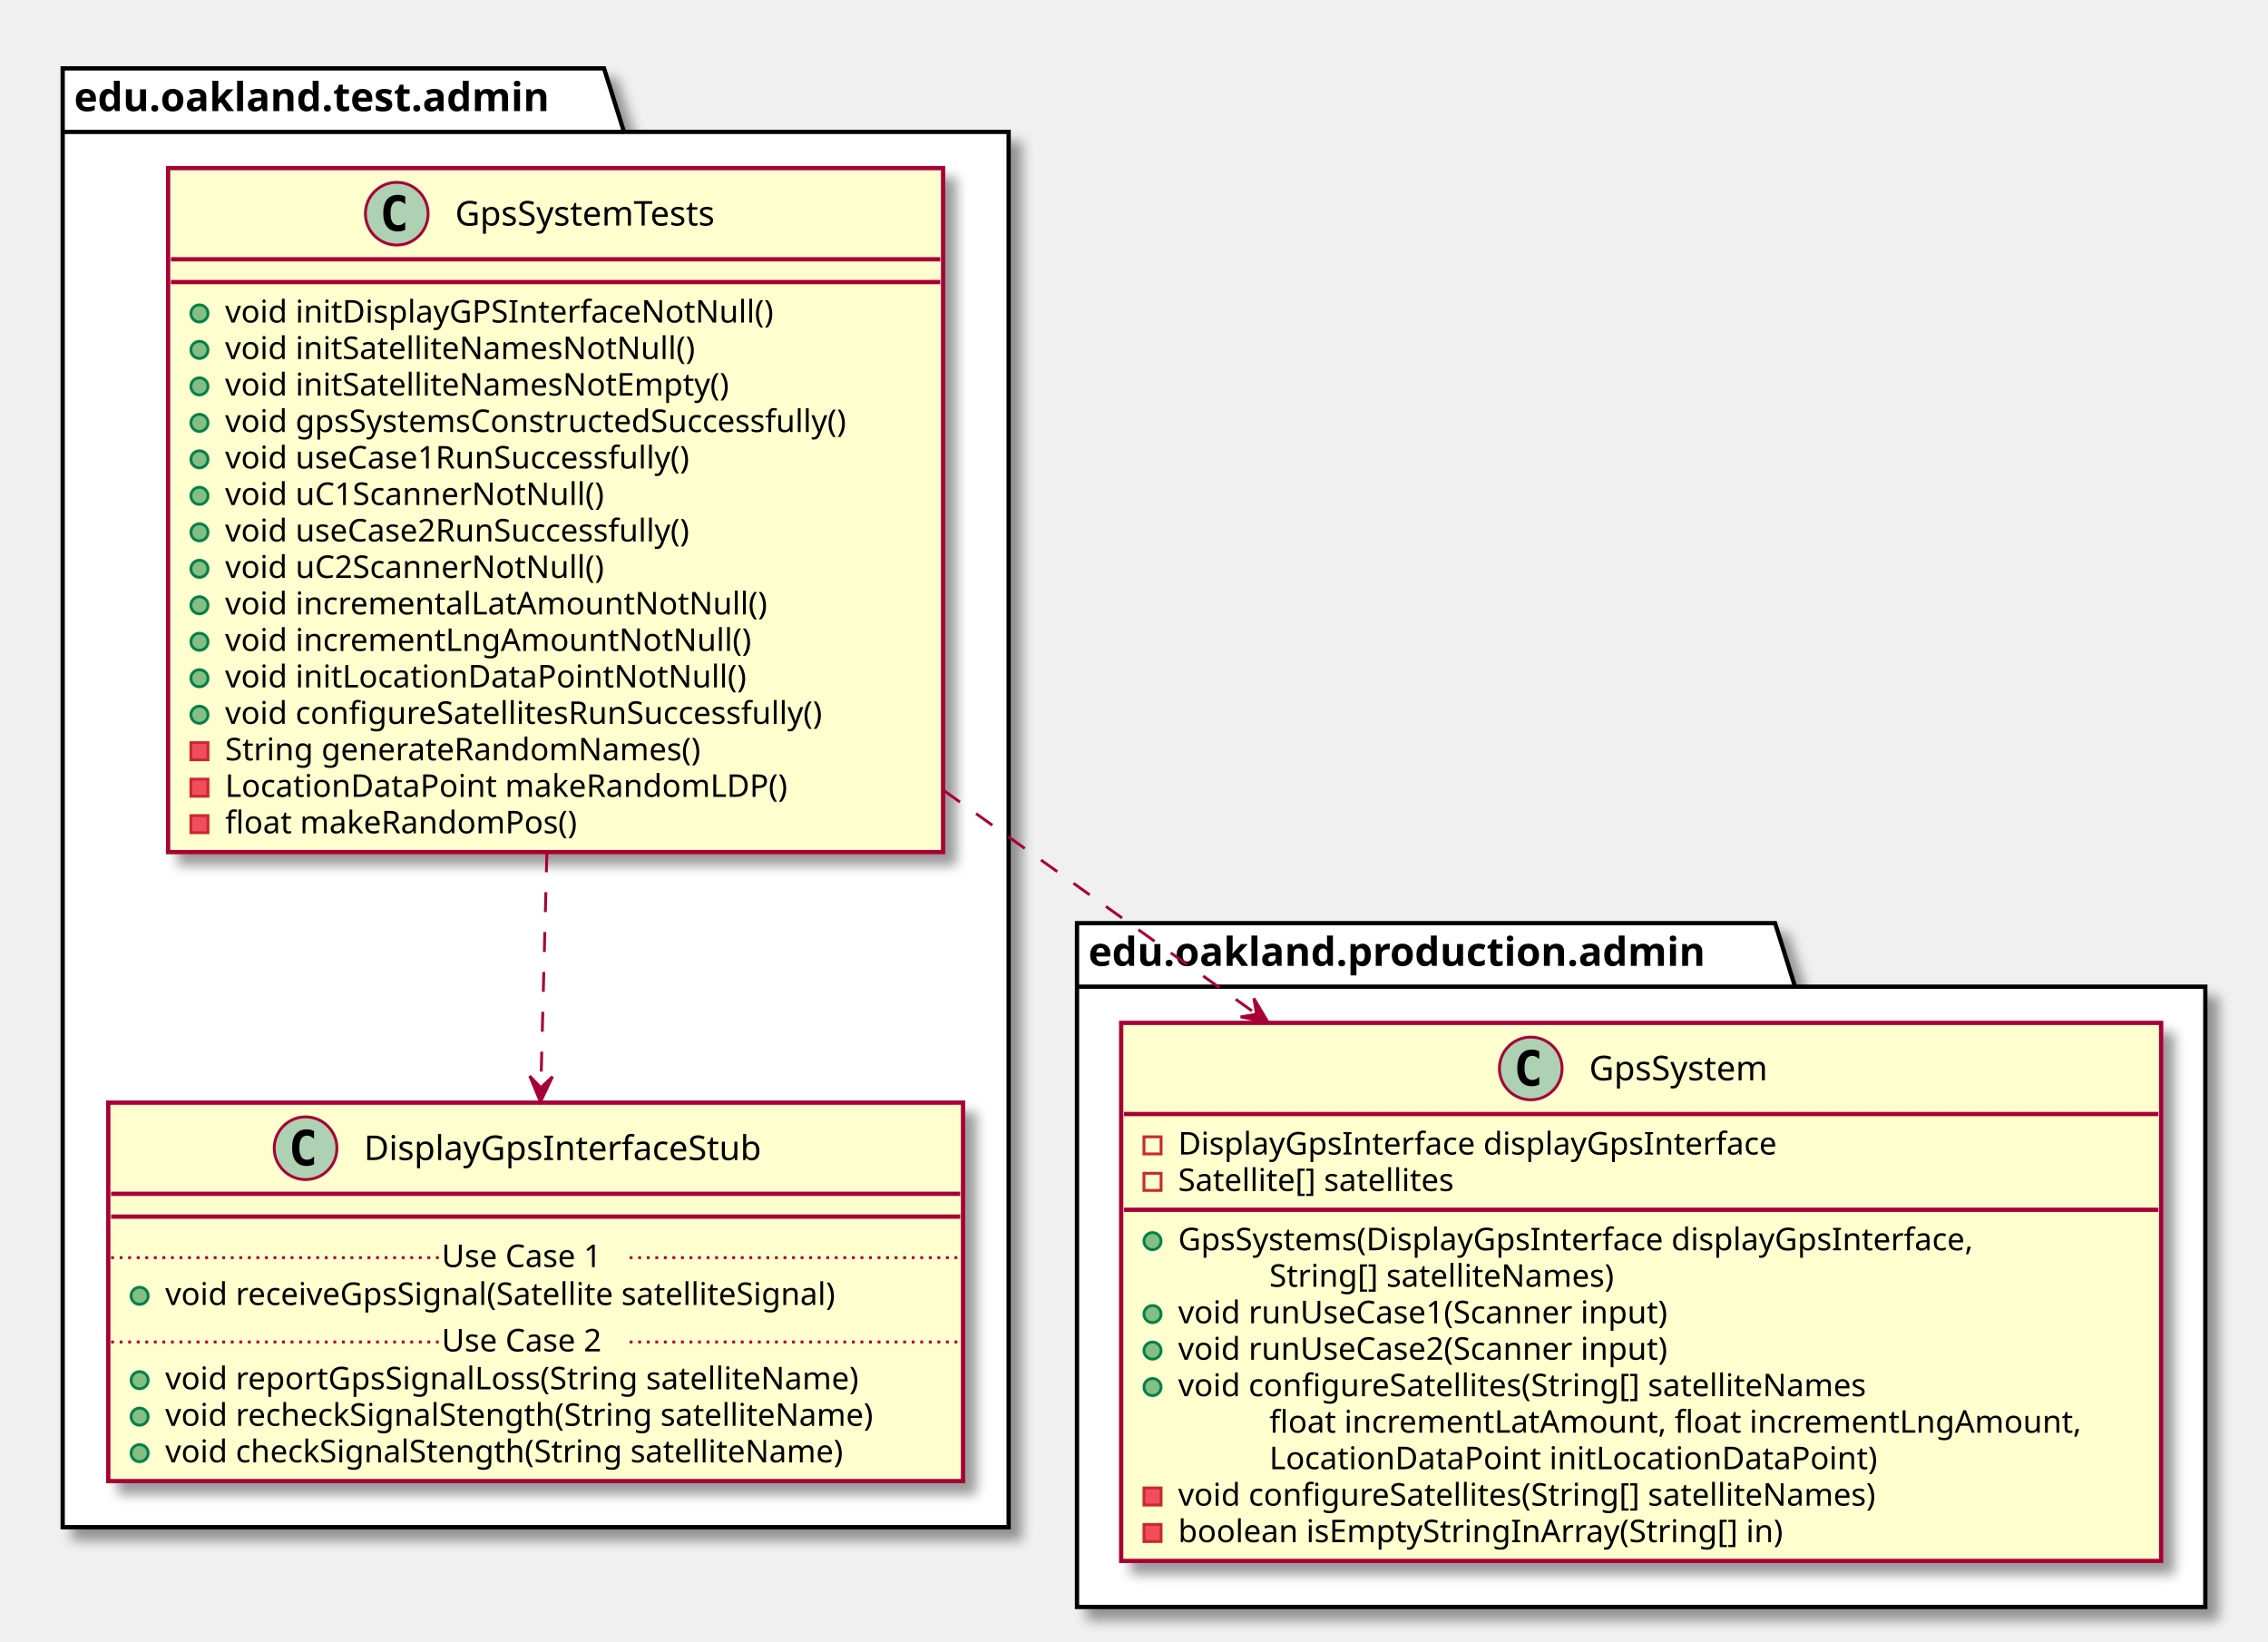
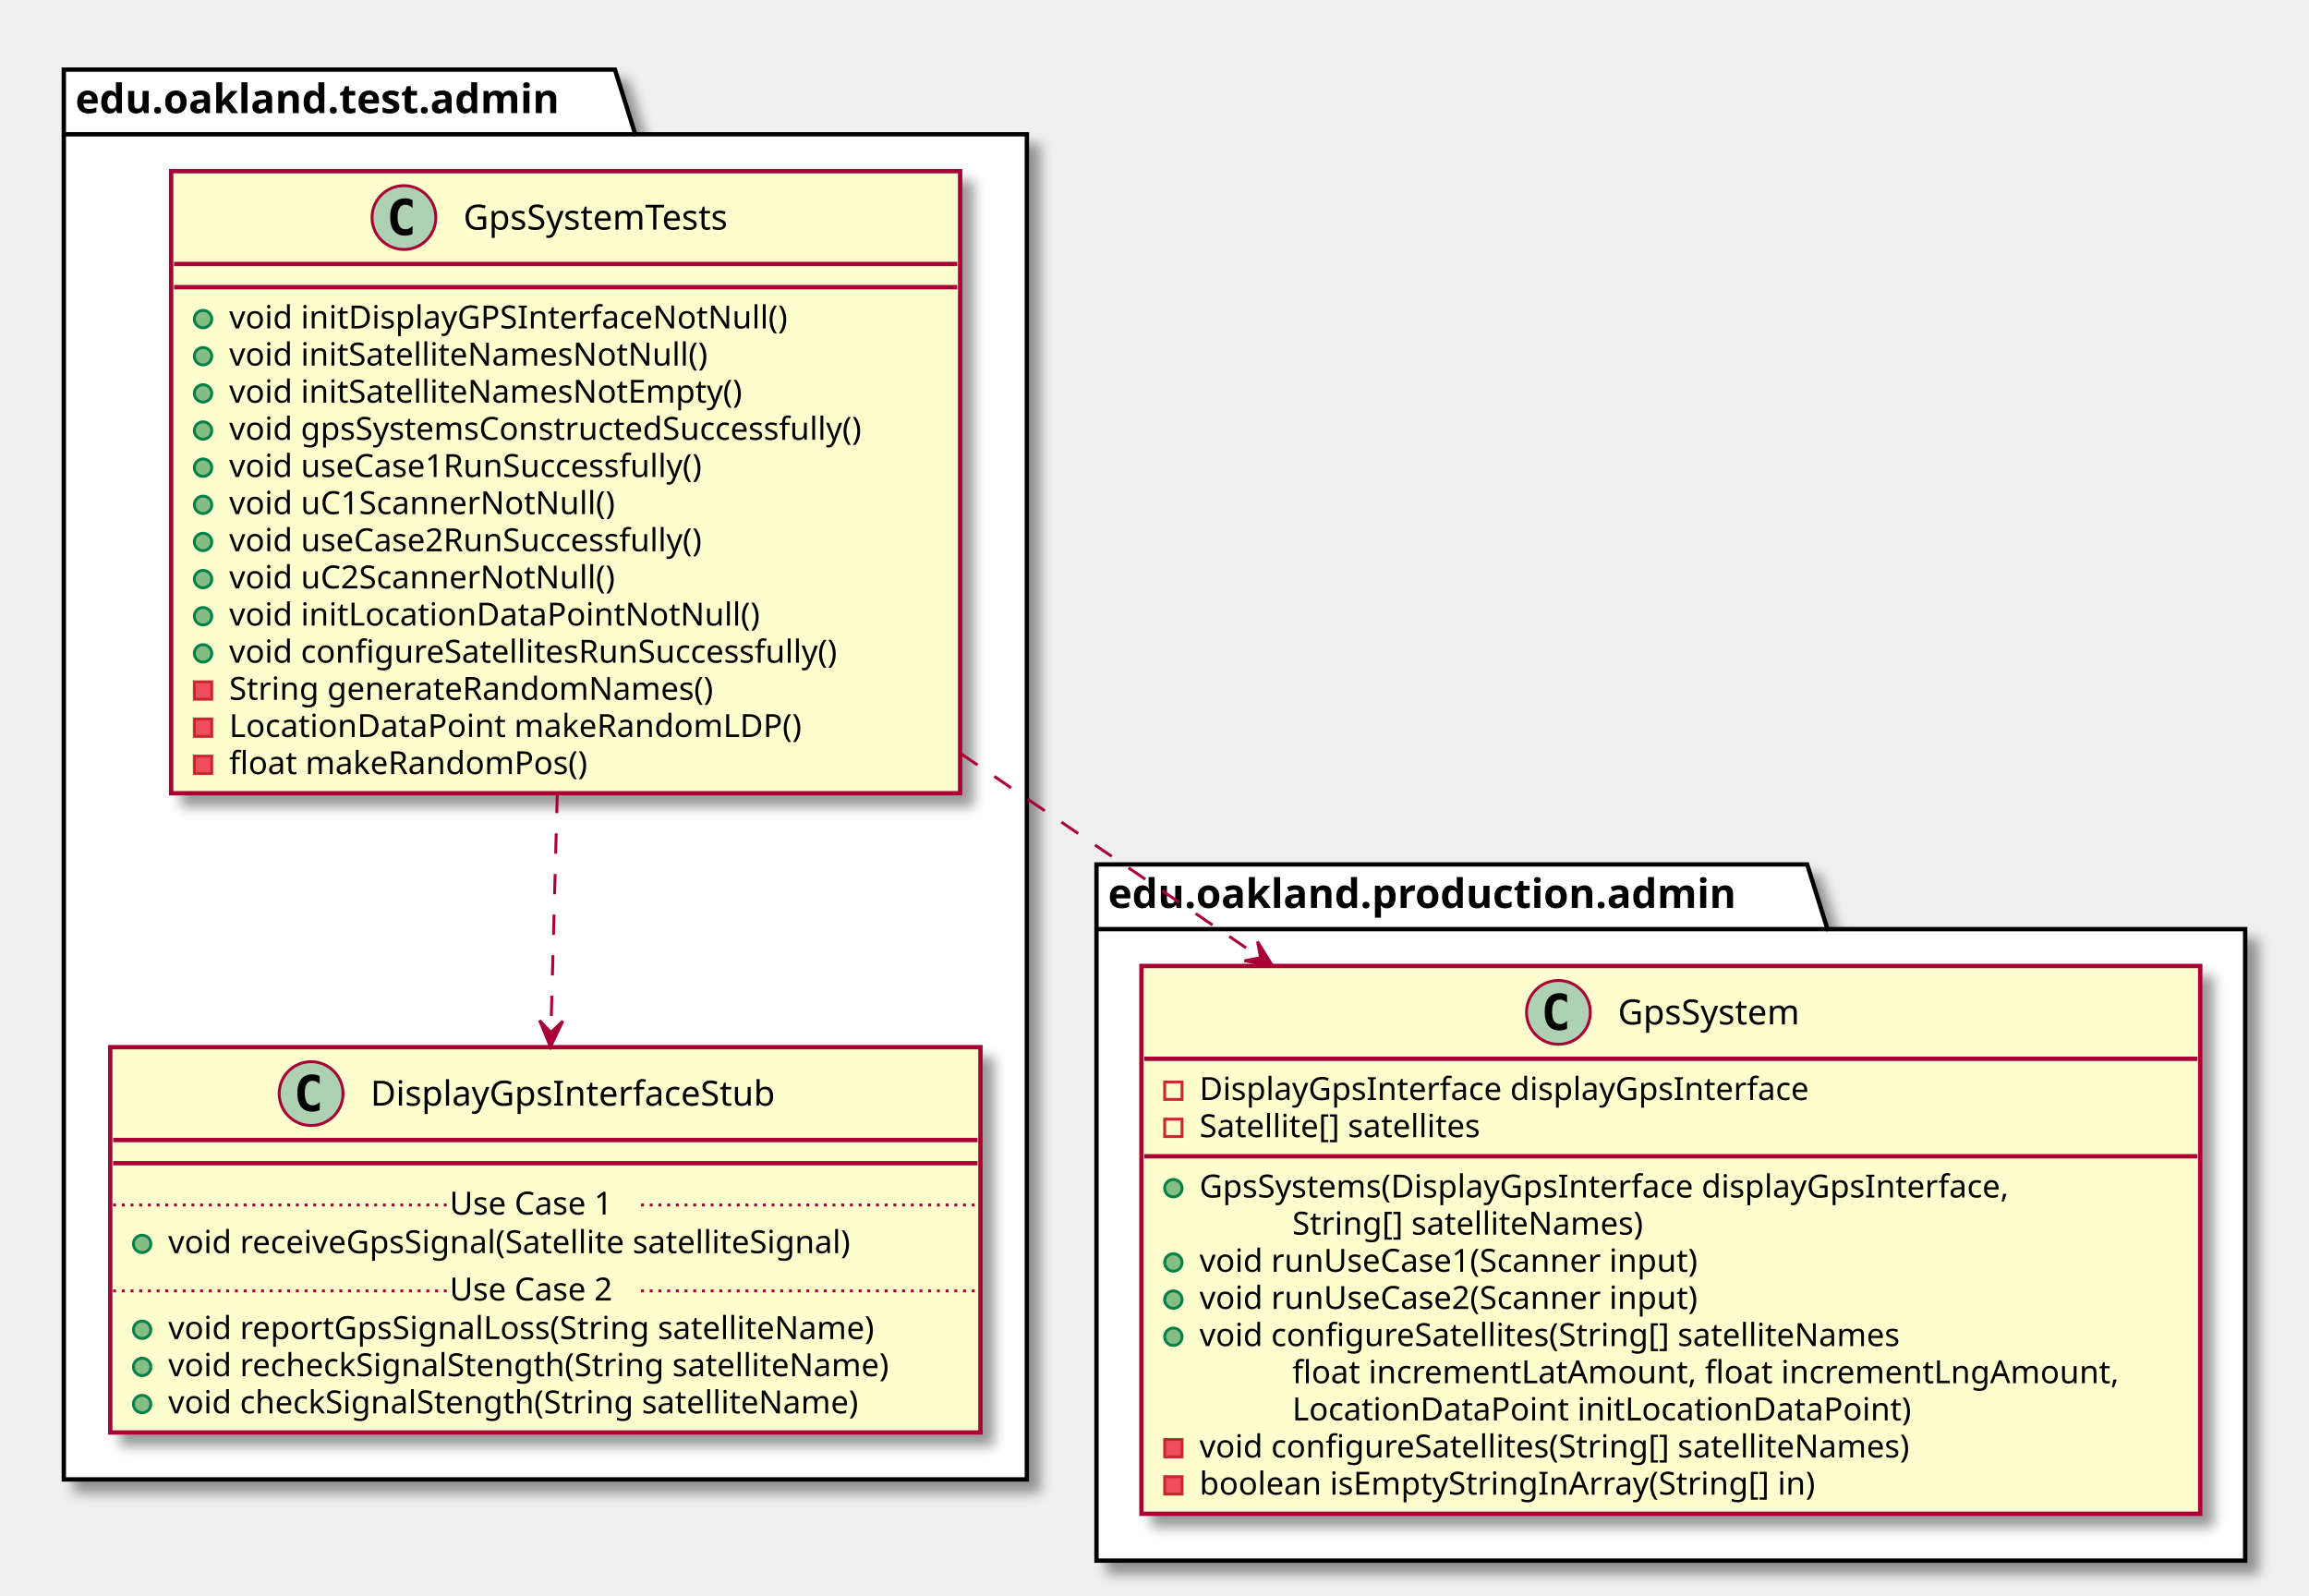
- <svg xmlns="http://www.w3.org/2000/svg" contentScriptType="application/ecmascript" contentStyleType="text/css" height="576px" preserveAspectRatio="none" style="width:796px;height:576px;" version="1.1" viewBox="0 0 796 576" width="796px" zoomAndPan="magnify">
+ <svg xmlns="http://www.w3.org/2000/svg" contentScriptType="application/ecmascript" contentStyleType="text/css" height="550px" preserveAspectRatio="none" style="width:796px;height:550px;" version="1.1" viewBox="0 0 796 550" width="796px" zoomAndPan="magnify">
  <defs>
-     <filter height="300%" id="f1jlipjqyqo7t2" width="300%" x="-1" y="-1">
+     <filter height="300%" id="f21biklpzn3od" width="300%" x="-1" y="-1">
      <feGaussianBlur result="blurOut" stdDeviation="2.0" />
      <feColorMatrix in="blurOut" result="blurOut2" type="matrix" values="0 0 0 0 0 0 0 0 0 0 0 0 0 0 0 0 0 0 .4 0" />
      <feOffset dx="4.0" dy="4.0" in="blurOut2" result="blurOut3" />
      <feBlend in="SourceGraphic" in2="blurOut3" mode="normal" />
    </filter>
  </defs>
  <g>
-     <polygon fill="#FFFFFF" filter="url(#f1jlipjqyqo7t2)" points="22,24,212,24,219,46.297,354,46.297,354,536,22,536,22,24" style="stroke: #000000; stroke-width: 1.5;" />
+     <polygon fill="#FFFFFF" filter="url(#f21biklpzn3od)" points="22,24,212,24,219,46.297,354,46.297,354,510,22,510,22,24" style="stroke: #000000; stroke-width: 1.5;" />
    <line style="stroke: #000000; stroke-width: 1.5;" x1="22" x2="219" y1="46.297" y2="46.297" />
    <text fill="#000000" font-family="sans-serif" font-size="14" font-weight="bold" lengthAdjust="spacingAndGlyphs" textLength="184" x="26" y="38.995">edu.oakland.test.admin</text>
-     <polygon fill="#FFFFFF" filter="url(#f1jlipjqyqo7t2)" points="378,324,623,324,630,346.297,774,346.297,774,564,378,564,378,324" style="stroke: #000000; stroke-width: 1.5;" />
-     <line style="stroke: #000000; stroke-width: 1.5;" x1="378" x2="630" y1="346.297" y2="346.297" />
-     <text fill="#000000" font-family="sans-serif" font-size="14" font-weight="bold" lengthAdjust="spacingAndGlyphs" textLength="239" x="382" y="338.995">edu.oakland.production.admin</text>
-     <rect fill="#FEFECE" filter="url(#f1jlipjqyqo7t2)" height="240.07" id="GpsSystemTests" style="stroke: #A80036; stroke-width: 1.5;" width="272" x="59" y="59" />
+     <polygon fill="#FFFFFF" filter="url(#f21biklpzn3od)" points="378,298,623,298,630,320.297,774,320.297,774,538,378,538,378,298" style="stroke: #000000; stroke-width: 1.5;" />
+     <line style="stroke: #000000; stroke-width: 1.5;" x1="378" x2="630" y1="320.297" y2="320.297" />
+     <text fill="#000000" font-family="sans-serif" font-size="14" font-weight="bold" lengthAdjust="spacingAndGlyphs" textLength="239" x="382" y="312.995">edu.oakland.production.admin</text>
+     <rect fill="#FEFECE" filter="url(#f21biklpzn3od)" height="214.461" id="GpsSystemTests" style="stroke: #A80036; stroke-width: 1.5;" width="272" x="59" y="59" />
    <ellipse cx="139.25" cy="75" fill="#ADD1B2" rx="11" ry="11" style="stroke: #A80036; stroke-width: 1.0;" />
    <path d="M142.219,80.641 Q141.641,80.938 141,81.078 Q140.359,81.234 139.656,81.234 Q137.156,81.234 135.828,79.594 Q134.516,77.938 134.516,74.812 Q134.516,71.688 135.828,70.031 Q137.156,68.375 139.656,68.375 Q140.359,68.375 141,68.531 Q141.656,68.688 142.219,68.984 L142.219,71.703 Q141.594,71.125 141,70.859 Q140.406,70.578 139.781,70.578 Q138.438,70.578 137.75,71.656 Q137.062,72.719 137.062,74.812 Q137.062,76.906 137.75,77.984 Q138.438,79.047 139.781,79.047 Q140.406,79.047 141,78.781 Q141.594,78.5 142.219,77.922 L142.219,80.641 Z " />
    <text fill="#000000" font-family="sans-serif" font-size="12" lengthAdjust="spacingAndGlyphs" textLength="103" x="159.75" y="79.154">GpsSystemTests</text>
    <line style="stroke: #A80036; stroke-width: 1.5;" x1="60" x2="330" y1="91" y2="91" />
    <line style="stroke: #A80036; stroke-width: 1.5;" x1="60" x2="330" y1="99" y2="99" />
    <ellipse cx="70" cy="110" fill="#84BE84" rx="3" ry="3" style="stroke: #038048; stroke-width: 1.0;" />
    <text fill="#000000" font-family="sans-serif" font-size="11" lengthAdjust="spacingAndGlyphs" textLength="207" x="79" y="113.21">void initDisplayGPSInterfaceNotNull()</text>
    <ellipse cx="70" cy="122.805" fill="#84BE84" rx="3" ry="3" style="stroke: #038048; stroke-width: 1.0;" />
    <text fill="#000000" font-family="sans-serif" font-size="11" lengthAdjust="spacingAndGlyphs" textLength="178" x="79" y="126.015">void initSatelliteNamesNotNull()</text>
    <ellipse cx="70" cy="135.609" fill="#84BE84" rx="3" ry="3" style="stroke: #038048; stroke-width: 1.0;" />
    <text fill="#000000" font-family="sans-serif" font-size="11" lengthAdjust="spacingAndGlyphs" textLength="192" x="79" y="138.82">void initSatelliteNamesNotEmpty()</text>
    <ellipse cx="70" cy="148.414" fill="#84BE84" rx="3" ry="3" style="stroke: #038048; stroke-width: 1.0;" />
    <text fill="#000000" font-family="sans-serif" font-size="11" lengthAdjust="spacingAndGlyphs" textLength="246" x="79" y="151.625">void gpsSystemsConstructedSuccessfully()</text>
    <ellipse cx="70" cy="161.219" fill="#84BE84" rx="3" ry="3" style="stroke: #038048; stroke-width: 1.0;" />
    <text fill="#000000" font-family="sans-serif" font-size="11" lengthAdjust="spacingAndGlyphs" textLength="184" x="79" y="164.429">void useCase1RunSuccessfully()</text>
    <ellipse cx="70" cy="174.023" fill="#84BE84" rx="3" ry="3" style="stroke: #038048; stroke-width: 1.0;" />
    <text fill="#000000" font-family="sans-serif" font-size="11" lengthAdjust="spacingAndGlyphs" textLength="144" x="79" y="177.234">void uC1ScannerNotNull()</text>
    <ellipse cx="70" cy="186.828" fill="#84BE84" rx="3" ry="3" style="stroke: #038048; stroke-width: 1.0;" />
    <text fill="#000000" font-family="sans-serif" font-size="11" lengthAdjust="spacingAndGlyphs" textLength="184" x="79" y="190.039">void useCase2RunSuccessfully()</text>
    <ellipse cx="70" cy="199.633" fill="#84BE84" rx="3" ry="3" style="stroke: #038048; stroke-width: 1.0;" />
    <text fill="#000000" font-family="sans-serif" font-size="11" lengthAdjust="spacingAndGlyphs" textLength="144" x="79" y="202.843">void uC2ScannerNotNull()</text>
    <ellipse cx="70" cy="212.438" fill="#84BE84" rx="3" ry="3" style="stroke: #038048; stroke-width: 1.0;" />
-     <text fill="#000000" font-family="sans-serif" font-size="11" lengthAdjust="spacingAndGlyphs" textLength="202" x="79" y="215.648">void incrementalLatAmountNotNull()</text>
+     <text fill="#000000" font-family="sans-serif" font-size="11" lengthAdjust="spacingAndGlyphs" textLength="193" x="79" y="215.648">void initLocationDataPointNotNull()</text>
    <ellipse cx="70" cy="225.242" fill="#84BE84" rx="3" ry="3" style="stroke: #038048; stroke-width: 1.0;" />
-     <text fill="#000000" font-family="sans-serif" font-size="11" lengthAdjust="spacingAndGlyphs" textLength="195" x="79" y="228.453">void incrementLngAmountNotNull()</text>
-     <ellipse cx="70" cy="238.047" fill="#84BE84" rx="3" ry="3" style="stroke: #038048; stroke-width: 1.0;" />
-     <text fill="#000000" font-family="sans-serif" font-size="11" lengthAdjust="spacingAndGlyphs" textLength="193" x="79" y="241.257">void initLocationDataPointNotNull()</text>
-     <ellipse cx="70" cy="250.852" fill="#84BE84" rx="3" ry="3" style="stroke: #038048; stroke-width: 1.0;" />
-     <text fill="#000000" font-family="sans-serif" font-size="11" lengthAdjust="spacingAndGlyphs" textLength="233" x="79" y="254.062">void configureSatellitesRunSuccessfully()</text>
+     <text fill="#000000" font-family="sans-serif" font-size="11" lengthAdjust="spacingAndGlyphs" textLength="233" x="79" y="228.453">void configureSatellitesRunSuccessfully()</text>
+     <rect fill="#F24D5C" height="6" style="stroke: #C82930; stroke-width: 1.0;" width="6" x="67" y="235.047" />
+     <text fill="#000000" font-family="sans-serif" font-size="11" lengthAdjust="spacingAndGlyphs" textLength="183" x="79" y="241.257">String generateRandomNames()</text>
+     <rect fill="#F24D5C" height="6" style="stroke: #C82930; stroke-width: 1.0;" width="6" x="67" y="247.852" />
+     <text fill="#000000" font-family="sans-serif" font-size="11" lengthAdjust="spacingAndGlyphs" textLength="211" x="79" y="254.062">LocationDataPoint makeRandomLDP()</text>
    <rect fill="#F24D5C" height="6" style="stroke: #C82930; stroke-width: 1.0;" width="6" x="67" y="260.656" />
-     <text fill="#000000" font-family="sans-serif" font-size="11" lengthAdjust="spacingAndGlyphs" textLength="183" x="79" y="266.867">String generateRandomNames()</text>
-     <rect fill="#F24D5C" height="6" style="stroke: #C82930; stroke-width: 1.0;" width="6" x="67" y="273.461" />
-     <text fill="#000000" font-family="sans-serif" font-size="11" lengthAdjust="spacingAndGlyphs" textLength="211" x="79" y="279.671">LocationDataPoint makeRandomLDP()</text>
-     <rect fill="#F24D5C" height="6" style="stroke: #C82930; stroke-width: 1.0;" width="6" x="67" y="286.266" />
-     <text fill="#000000" font-family="sans-serif" font-size="11" lengthAdjust="spacingAndGlyphs" textLength="135" x="79" y="292.476">float makeRandomPos()</text>
-     <rect fill="#FEFECE" filter="url(#f1jlipjqyqo7t2)" height="132.828" id="DisplayGpsInterfaceStub" style="stroke: #A80036; stroke-width: 1.5;" width="300" x="38" y="387" />
-     <ellipse cx="107.25" cy="403" fill="#ADD1B2" rx="11" ry="11" style="stroke: #A80036; stroke-width: 1.0;" />
-     <path d="M110.219,408.641 Q109.641,408.938 109,409.078 Q108.359,409.234 107.656,409.234 Q105.156,409.234 103.828,407.594 Q102.516,405.938 102.516,402.812 Q102.516,399.688 103.828,398.031 Q105.156,396.375 107.656,396.375 Q108.359,396.375 109,396.531 Q109.656,396.688 110.219,396.984 L110.219,399.703 Q109.594,399.125 109,398.859 Q108.406,398.578 107.781,398.578 Q106.438,398.578 105.75,399.656 Q105.062,400.719 105.062,402.812 Q105.062,404.906 105.75,405.984 Q106.438,407.047 107.781,407.047 Q108.406,407.047 109,406.781 Q109.594,406.5 110.219,405.922 L110.219,408.641 Z " />
-     <text fill="#000000" font-family="sans-serif" font-size="12" lengthAdjust="spacingAndGlyphs" textLength="153" x="127.75" y="407.154">DisplayGpsInterfaceStub</text>
-     <line style="stroke: #A80036; stroke-width: 1.5;" x1="39" x2="337" y1="419" y2="419" />
-     <line style="stroke: #A80036; stroke-width: 1.5;" x1="39" x2="337" y1="427" y2="427" />
-     <ellipse cx="49" cy="454.805" fill="#84BE84" rx="3" ry="3" style="stroke: #038048; stroke-width: 1.0;" />
-     <text fill="#000000" font-family="sans-serif" font-size="11" lengthAdjust="spacingAndGlyphs" textLength="264" x="58" y="458.015">void receiveGpsSignal(Satellite satelliteSignal)</text>
-     <line style="stroke: #A80036; stroke-width: 1.0; stroke-dasharray: 1.0,2.0;" x1="39" x2="155" y1="441.402" y2="441.402" />
-     <text fill="#000000" font-family="sans-serif" font-size="11" lengthAdjust="spacingAndGlyphs" textLength="66" x="155" y="444.71">Use Case 1</text>
-     <line style="stroke: #A80036; stroke-width: 1.0; stroke-dasharray: 1.0,2.0;" x1="221" x2="337" y1="441.402" y2="441.402" />
-     <ellipse cx="49" cy="484.414" fill="#84BE84" rx="3" ry="3" style="stroke: #038048; stroke-width: 1.0;" />
-     <text fill="#000000" font-family="sans-serif" font-size="11" lengthAdjust="spacingAndGlyphs" textLength="271" x="58" y="487.625">void reportGpsSignalLoss(String satelliteName)</text>
-     <ellipse cx="49" cy="497.219" fill="#84BE84" rx="3" ry="3" style="stroke: #038048; stroke-width: 1.0;" />
-     <text fill="#000000" font-family="sans-serif" font-size="11" lengthAdjust="spacingAndGlyphs" textLength="274" x="58" y="500.429">void recheckSignalStength(String satelliteName)</text>
-     <ellipse cx="49" cy="510.023" fill="#84BE84" rx="3" ry="3" style="stroke: #038048; stroke-width: 1.0;" />
-     <text fill="#000000" font-family="sans-serif" font-size="11" lengthAdjust="spacingAndGlyphs" textLength="262" x="58" y="513.234">void checkSignalStength(String satelliteName)</text>
-     <line style="stroke: #A80036; stroke-width: 1.0; stroke-dasharray: 1.0,2.0;" x1="39" x2="155" y1="471.012" y2="471.012" />
-     <text fill="#000000" font-family="sans-serif" font-size="11" lengthAdjust="spacingAndGlyphs" textLength="66" x="155" y="474.32">Use Case 2</text>
-     <line style="stroke: #A80036; stroke-width: 1.0; stroke-dasharray: 1.0,2.0;" x1="221" x2="337" y1="471.012" y2="471.012" />
-     <rect fill="#FEFECE" filter="url(#f1jlipjqyqo7t2)" height="188.852" id="GpsSystem" style="stroke: #A80036; stroke-width: 1.5;" width="365" x="393.5" y="359" />
-     <ellipse cx="537.25" cy="375" fill="#ADD1B2" rx="11" ry="11" style="stroke: #A80036; stroke-width: 1.0;" />
-     <path d="M540.219,380.641 Q539.641,380.938 539,381.078 Q538.359,381.234 537.656,381.234 Q535.156,381.234 533.828,379.594 Q532.516,377.938 532.516,374.812 Q532.516,371.688 533.828,370.031 Q535.156,368.375 537.656,368.375 Q538.359,368.375 539,368.531 Q539.656,368.688 540.219,368.984 L540.219,371.703 Q539.594,371.125 539,370.859 Q538.406,370.578 537.781,370.578 Q536.438,370.578 535.75,371.656 Q535.062,372.719 535.062,374.812 Q535.062,376.906 535.75,377.984 Q536.438,379.047 537.781,379.047 Q538.406,379.047 539,378.781 Q539.594,378.5 540.219,377.922 L540.219,380.641 Z " />
-     <text fill="#000000" font-family="sans-serif" font-size="12" lengthAdjust="spacingAndGlyphs" textLength="69" x="557.75" y="379.154">GpsSystem</text>
-     <line style="stroke: #A80036; stroke-width: 1.5;" x1="394.5" x2="757.5" y1="391" y2="391" />
-     <rect fill="none" height="6" style="stroke: #C82930; stroke-width: 1.0;" width="6" x="401.5" y="399" />
-     <text fill="#000000" font-family="sans-serif" font-size="11" lengthAdjust="spacingAndGlyphs" textLength="231" x="413.5" y="405.21">DisplayGpsInterface displayGpsInterface</text>
-     <rect fill="none" height="6" style="stroke: #C82930; stroke-width: 1.0;" width="6" x="401.5" y="411.805" />
-     <text fill="#000000" font-family="sans-serif" font-size="11" lengthAdjust="spacingAndGlyphs" textLength="110" x="413.5" y="418.015">Satellite[] satellites</text>
-     <line style="stroke: #A80036; stroke-width: 1.5;" x1="394.5" x2="757.5" y1="424.609" y2="424.609" />
-     <ellipse cx="404.5" cy="435.609" fill="#84BE84" rx="3" ry="3" style="stroke: #038048; stroke-width: 1.0;" />
-     <text fill="#000000" font-family="sans-serif" font-size="11" lengthAdjust="spacingAndGlyphs" textLength="312" x="413.5" y="438.82">GpsSystems(DisplayGpsInterface displayGpsInterface,</text>
-     <text fill="#000000" font-family="sans-serif" font-size="11" lengthAdjust="spacingAndGlyphs" textLength="135" x="445.5" y="451.625">String[] satelliteNames)</text>
-     <ellipse cx="404.5" cy="461.219" fill="#84BE84" rx="3" ry="3" style="stroke: #038048; stroke-width: 1.0;" />
-     <text fill="#000000" font-family="sans-serif" font-size="11" lengthAdjust="spacingAndGlyphs" textLength="191" x="413.5" y="464.429">void runUseCase1(Scanner input)</text>
-     <ellipse cx="404.5" cy="474.023" fill="#84BE84" rx="3" ry="3" style="stroke: #038048; stroke-width: 1.0;" />
-     <text fill="#000000" font-family="sans-serif" font-size="11" lengthAdjust="spacingAndGlyphs" textLength="191" x="413.5" y="477.234">void runUseCase2(Scanner input)</text>
-     <ellipse cx="404.5" cy="486.828" fill="#84BE84" rx="3" ry="3" style="stroke: #038048; stroke-width: 1.0;" />
-     <text fill="#000000" font-family="sans-serif" font-size="11" lengthAdjust="spacingAndGlyphs" textLength="268" x="413.5" y="490.039">void configureSatellites(String[] satelliteNames</text>
-     <text fill="#000000" font-family="sans-serif" font-size="11" lengthAdjust="spacingAndGlyphs" textLength="307" x="445.5" y="502.843">float incrementLatAmount, float incrementLngAmount,</text>
-     <text fill="#000000" font-family="sans-serif" font-size="11" lengthAdjust="spacingAndGlyphs" textLength="227" x="445.5" y="515.648">LocationDataPoint initLocationDataPoint)</text>
-     <rect fill="#F24D5C" height="6" style="stroke: #C82930; stroke-width: 1.0;" width="6" x="401.5" y="522.242" />
-     <text fill="#000000" font-family="sans-serif" font-size="11" lengthAdjust="spacingAndGlyphs" textLength="272" x="413.5" y="528.453">void configureSatellites(String[] satelliteNames)</text>
-     <rect fill="#F24D5C" height="6" style="stroke: #C82930; stroke-width: 1.0;" width="6" x="401.5" y="535.047" />
-     <text fill="#000000" font-family="sans-serif" font-size="11" lengthAdjust="spacingAndGlyphs" textLength="232" x="413.5" y="541.257">boolean isEmptyStringInArray(String[] in)</text>
-     <path d="M191.94,299.13 C191.22,327.2 190.47,356.27 189.83,381.44 " fill="none" id="GpsSystemTests-&gt;DisplayGpsInterfaceStub" style="stroke: #A80036; stroke-width: 1.0; stroke-dasharray: 7.0,7.0;" />
-     <polygon fill="#A80036" points="189.69,386.76,193.92,377.866,189.819,381.762,185.923,377.66,189.69,386.76" style="stroke: #A80036; stroke-width: 1.0;" />
-     <path d="M331.2,277.42 C366.82,302.89 405.2,330.34 440.76,355.77 " fill="none" id="GpsSystemTests-&gt;GpsSystem" style="stroke: #A80036; stroke-width: 1.0; stroke-dasharray: 7.0,7.0;" />
-     <polygon fill="#A80036" points="445.08,358.87,440.07,350.391,441.007,355.969,435.429,356.907,445.08,358.87" style="stroke: #A80036; stroke-width: 1.0;" />
+     <text fill="#000000" font-family="sans-serif" font-size="11" lengthAdjust="spacingAndGlyphs" textLength="135" x="79" y="266.867">float makeRandomPos()</text>
+     <rect fill="#FEFECE" filter="url(#f21biklpzn3od)" height="132.828" id="DisplayGpsInterfaceStub" style="stroke: #A80036; stroke-width: 1.5;" width="300" x="38" y="361" />
+     <ellipse cx="107.25" cy="377" fill="#ADD1B2" rx="11" ry="11" style="stroke: #A80036; stroke-width: 1.0;" />
+     <path d="M110.219,382.641 Q109.641,382.938 109,383.078 Q108.359,383.234 107.656,383.234 Q105.156,383.234 103.828,381.594 Q102.516,379.938 102.516,376.812 Q102.516,373.688 103.828,372.031 Q105.156,370.375 107.656,370.375 Q108.359,370.375 109,370.531 Q109.656,370.688 110.219,370.984 L110.219,373.703 Q109.594,373.125 109,372.859 Q108.406,372.578 107.781,372.578 Q106.438,372.578 105.75,373.656 Q105.062,374.719 105.062,376.812 Q105.062,378.906 105.75,379.984 Q106.438,381.047 107.781,381.047 Q108.406,381.047 109,380.781 Q109.594,380.5 110.219,379.922 L110.219,382.641 Z " />
+     <text fill="#000000" font-family="sans-serif" font-size="12" lengthAdjust="spacingAndGlyphs" textLength="153" x="127.75" y="381.154">DisplayGpsInterfaceStub</text>
+     <line style="stroke: #A80036; stroke-width: 1.5;" x1="39" x2="337" y1="393" y2="393" />
+     <line style="stroke: #A80036; stroke-width: 1.5;" x1="39" x2="337" y1="401" y2="401" />
+     <ellipse cx="49" cy="428.805" fill="#84BE84" rx="3" ry="3" style="stroke: #038048; stroke-width: 1.0;" />
+     <text fill="#000000" font-family="sans-serif" font-size="11" lengthAdjust="spacingAndGlyphs" textLength="264" x="58" y="432.015">void receiveGpsSignal(Satellite satelliteSignal)</text>
+     <line style="stroke: #A80036; stroke-width: 1.0; stroke-dasharray: 1.0,2.0;" x1="39" x2="155" y1="415.402" y2="415.402" />
+     <text fill="#000000" font-family="sans-serif" font-size="11" lengthAdjust="spacingAndGlyphs" textLength="66" x="155" y="418.71">Use Case 1</text>
+     <line style="stroke: #A80036; stroke-width: 1.0; stroke-dasharray: 1.0,2.0;" x1="221" x2="337" y1="415.402" y2="415.402" />
+     <ellipse cx="49" cy="458.414" fill="#84BE84" rx="3" ry="3" style="stroke: #038048; stroke-width: 1.0;" />
+     <text fill="#000000" font-family="sans-serif" font-size="11" lengthAdjust="spacingAndGlyphs" textLength="271" x="58" y="461.625">void reportGpsSignalLoss(String satelliteName)</text>
+     <ellipse cx="49" cy="471.219" fill="#84BE84" rx="3" ry="3" style="stroke: #038048; stroke-width: 1.0;" />
+     <text fill="#000000" font-family="sans-serif" font-size="11" lengthAdjust="spacingAndGlyphs" textLength="274" x="58" y="474.429">void recheckSignalStength(String satelliteName)</text>
+     <ellipse cx="49" cy="484.023" fill="#84BE84" rx="3" ry="3" style="stroke: #038048; stroke-width: 1.0;" />
+     <text fill="#000000" font-family="sans-serif" font-size="11" lengthAdjust="spacingAndGlyphs" textLength="262" x="58" y="487.234">void checkSignalStength(String satelliteName)</text>
+     <line style="stroke: #A80036; stroke-width: 1.0; stroke-dasharray: 1.0,2.0;" x1="39" x2="155" y1="445.012" y2="445.012" />
+     <text fill="#000000" font-family="sans-serif" font-size="11" lengthAdjust="spacingAndGlyphs" textLength="66" x="155" y="448.32">Use Case 2</text>
+     <line style="stroke: #A80036; stroke-width: 1.0; stroke-dasharray: 1.0,2.0;" x1="221" x2="337" y1="445.012" y2="445.012" />
+     <rect fill="#FEFECE" filter="url(#f21biklpzn3od)" height="188.852" id="GpsSystem" style="stroke: #A80036; stroke-width: 1.5;" width="365" x="393.5" y="333" />
+     <ellipse cx="537.25" cy="349" fill="#ADD1B2" rx="11" ry="11" style="stroke: #A80036; stroke-width: 1.0;" />
+     <path d="M540.219,354.641 Q539.641,354.938 539,355.078 Q538.359,355.234 537.656,355.234 Q535.156,355.234 533.828,353.594 Q532.516,351.938 532.516,348.812 Q532.516,345.688 533.828,344.031 Q535.156,342.375 537.656,342.375 Q538.359,342.375 539,342.531 Q539.656,342.688 540.219,342.984 L540.219,345.703 Q539.594,345.125 539,344.859 Q538.406,344.578 537.781,344.578 Q536.438,344.578 535.75,345.656 Q535.062,346.719 535.062,348.812 Q535.062,350.906 535.75,351.984 Q536.438,353.047 537.781,353.047 Q538.406,353.047 539,352.781 Q539.594,352.5 540.219,351.922 L540.219,354.641 Z " />
+     <text fill="#000000" font-family="sans-serif" font-size="12" lengthAdjust="spacingAndGlyphs" textLength="69" x="557.75" y="353.154">GpsSystem</text>
+     <line style="stroke: #A80036; stroke-width: 1.5;" x1="394.5" x2="757.5" y1="365" y2="365" />
+     <rect fill="none" height="6" style="stroke: #C82930; stroke-width: 1.0;" width="6" x="401.5" y="373" />
+     <text fill="#000000" font-family="sans-serif" font-size="11" lengthAdjust="spacingAndGlyphs" textLength="231" x="413.5" y="379.21">DisplayGpsInterface displayGpsInterface</text>
+     <rect fill="none" height="6" style="stroke: #C82930; stroke-width: 1.0;" width="6" x="401.5" y="385.805" />
+     <text fill="#000000" font-family="sans-serif" font-size="11" lengthAdjust="spacingAndGlyphs" textLength="110" x="413.5" y="392.015">Satellite[] satellites</text>
+     <line style="stroke: #A80036; stroke-width: 1.5;" x1="394.5" x2="757.5" y1="398.609" y2="398.609" />
+     <ellipse cx="404.5" cy="409.609" fill="#84BE84" rx="3" ry="3" style="stroke: #038048; stroke-width: 1.0;" />
+     <text fill="#000000" font-family="sans-serif" font-size="11" lengthAdjust="spacingAndGlyphs" textLength="312" x="413.5" y="412.82">GpsSystems(DisplayGpsInterface displayGpsInterface,</text>
+     <text fill="#000000" font-family="sans-serif" font-size="11" lengthAdjust="spacingAndGlyphs" textLength="135" x="445.5" y="425.625">String[] satelliteNames)</text>
+     <ellipse cx="404.5" cy="435.219" fill="#84BE84" rx="3" ry="3" style="stroke: #038048; stroke-width: 1.0;" />
+     <text fill="#000000" font-family="sans-serif" font-size="11" lengthAdjust="spacingAndGlyphs" textLength="191" x="413.5" y="438.429">void runUseCase1(Scanner input)</text>
+     <ellipse cx="404.5" cy="448.023" fill="#84BE84" rx="3" ry="3" style="stroke: #038048; stroke-width: 1.0;" />
+     <text fill="#000000" font-family="sans-serif" font-size="11" lengthAdjust="spacingAndGlyphs" textLength="191" x="413.5" y="451.234">void runUseCase2(Scanner input)</text>
+     <ellipse cx="404.5" cy="460.828" fill="#84BE84" rx="3" ry="3" style="stroke: #038048; stroke-width: 1.0;" />
+     <text fill="#000000" font-family="sans-serif" font-size="11" lengthAdjust="spacingAndGlyphs" textLength="268" x="413.5" y="464.039">void configureSatellites(String[] satelliteNames</text>
+     <text fill="#000000" font-family="sans-serif" font-size="11" lengthAdjust="spacingAndGlyphs" textLength="307" x="445.5" y="476.843">float incrementLatAmount, float incrementLngAmount,</text>
+     <text fill="#000000" font-family="sans-serif" font-size="11" lengthAdjust="spacingAndGlyphs" textLength="227" x="445.5" y="489.648">LocationDataPoint initLocationDataPoint)</text>
+     <rect fill="#F24D5C" height="6" style="stroke: #C82930; stroke-width: 1.0;" width="6" x="401.5" y="496.242" />
+     <text fill="#000000" font-family="sans-serif" font-size="11" lengthAdjust="spacingAndGlyphs" textLength="272" x="413.5" y="502.453">void configureSatellites(String[] satelliteNames)</text>
+     <rect fill="#F24D5C" height="6" style="stroke: #C82930; stroke-width: 1.0;" width="6" x="401.5" y="509.047" />
+     <text fill="#000000" font-family="sans-serif" font-size="11" lengthAdjust="spacingAndGlyphs" textLength="232" x="413.5" y="515.257">boolean isEmptyStringInArray(String[] in)</text>
+     <path d="M192.13,273.3 C191.38,301.12 190.59,330.42 189.91,355.87 " fill="none" id="GpsSystemTests-&gt;DisplayGpsInterfaceStub" style="stroke: #A80036; stroke-width: 1.0; stroke-dasharray: 7.0,7.0;" />
+     <polygon fill="#A80036" points="189.77,360.91,194.025,352.028,189.913,355.912,186.029,351.799,189.77,360.91" style="stroke: #A80036; stroke-width: 1.0;" />
+     <path d="M331.2,259.77 C364.63,282.54 400.49,306.96 434.17,329.9 " fill="none" id="GpsSystemTests-&gt;GpsSystem" style="stroke: #A80036; stroke-width: 1.0; stroke-dasharray: 7.0,7.0;" />
+     <polygon fill="#A80036" points="438.7,332.98,433.516,324.606,434.569,330.164,429.01,331.216,438.7,332.98" style="stroke: #A80036; stroke-width: 1.0;" />
  </g>
</svg>
